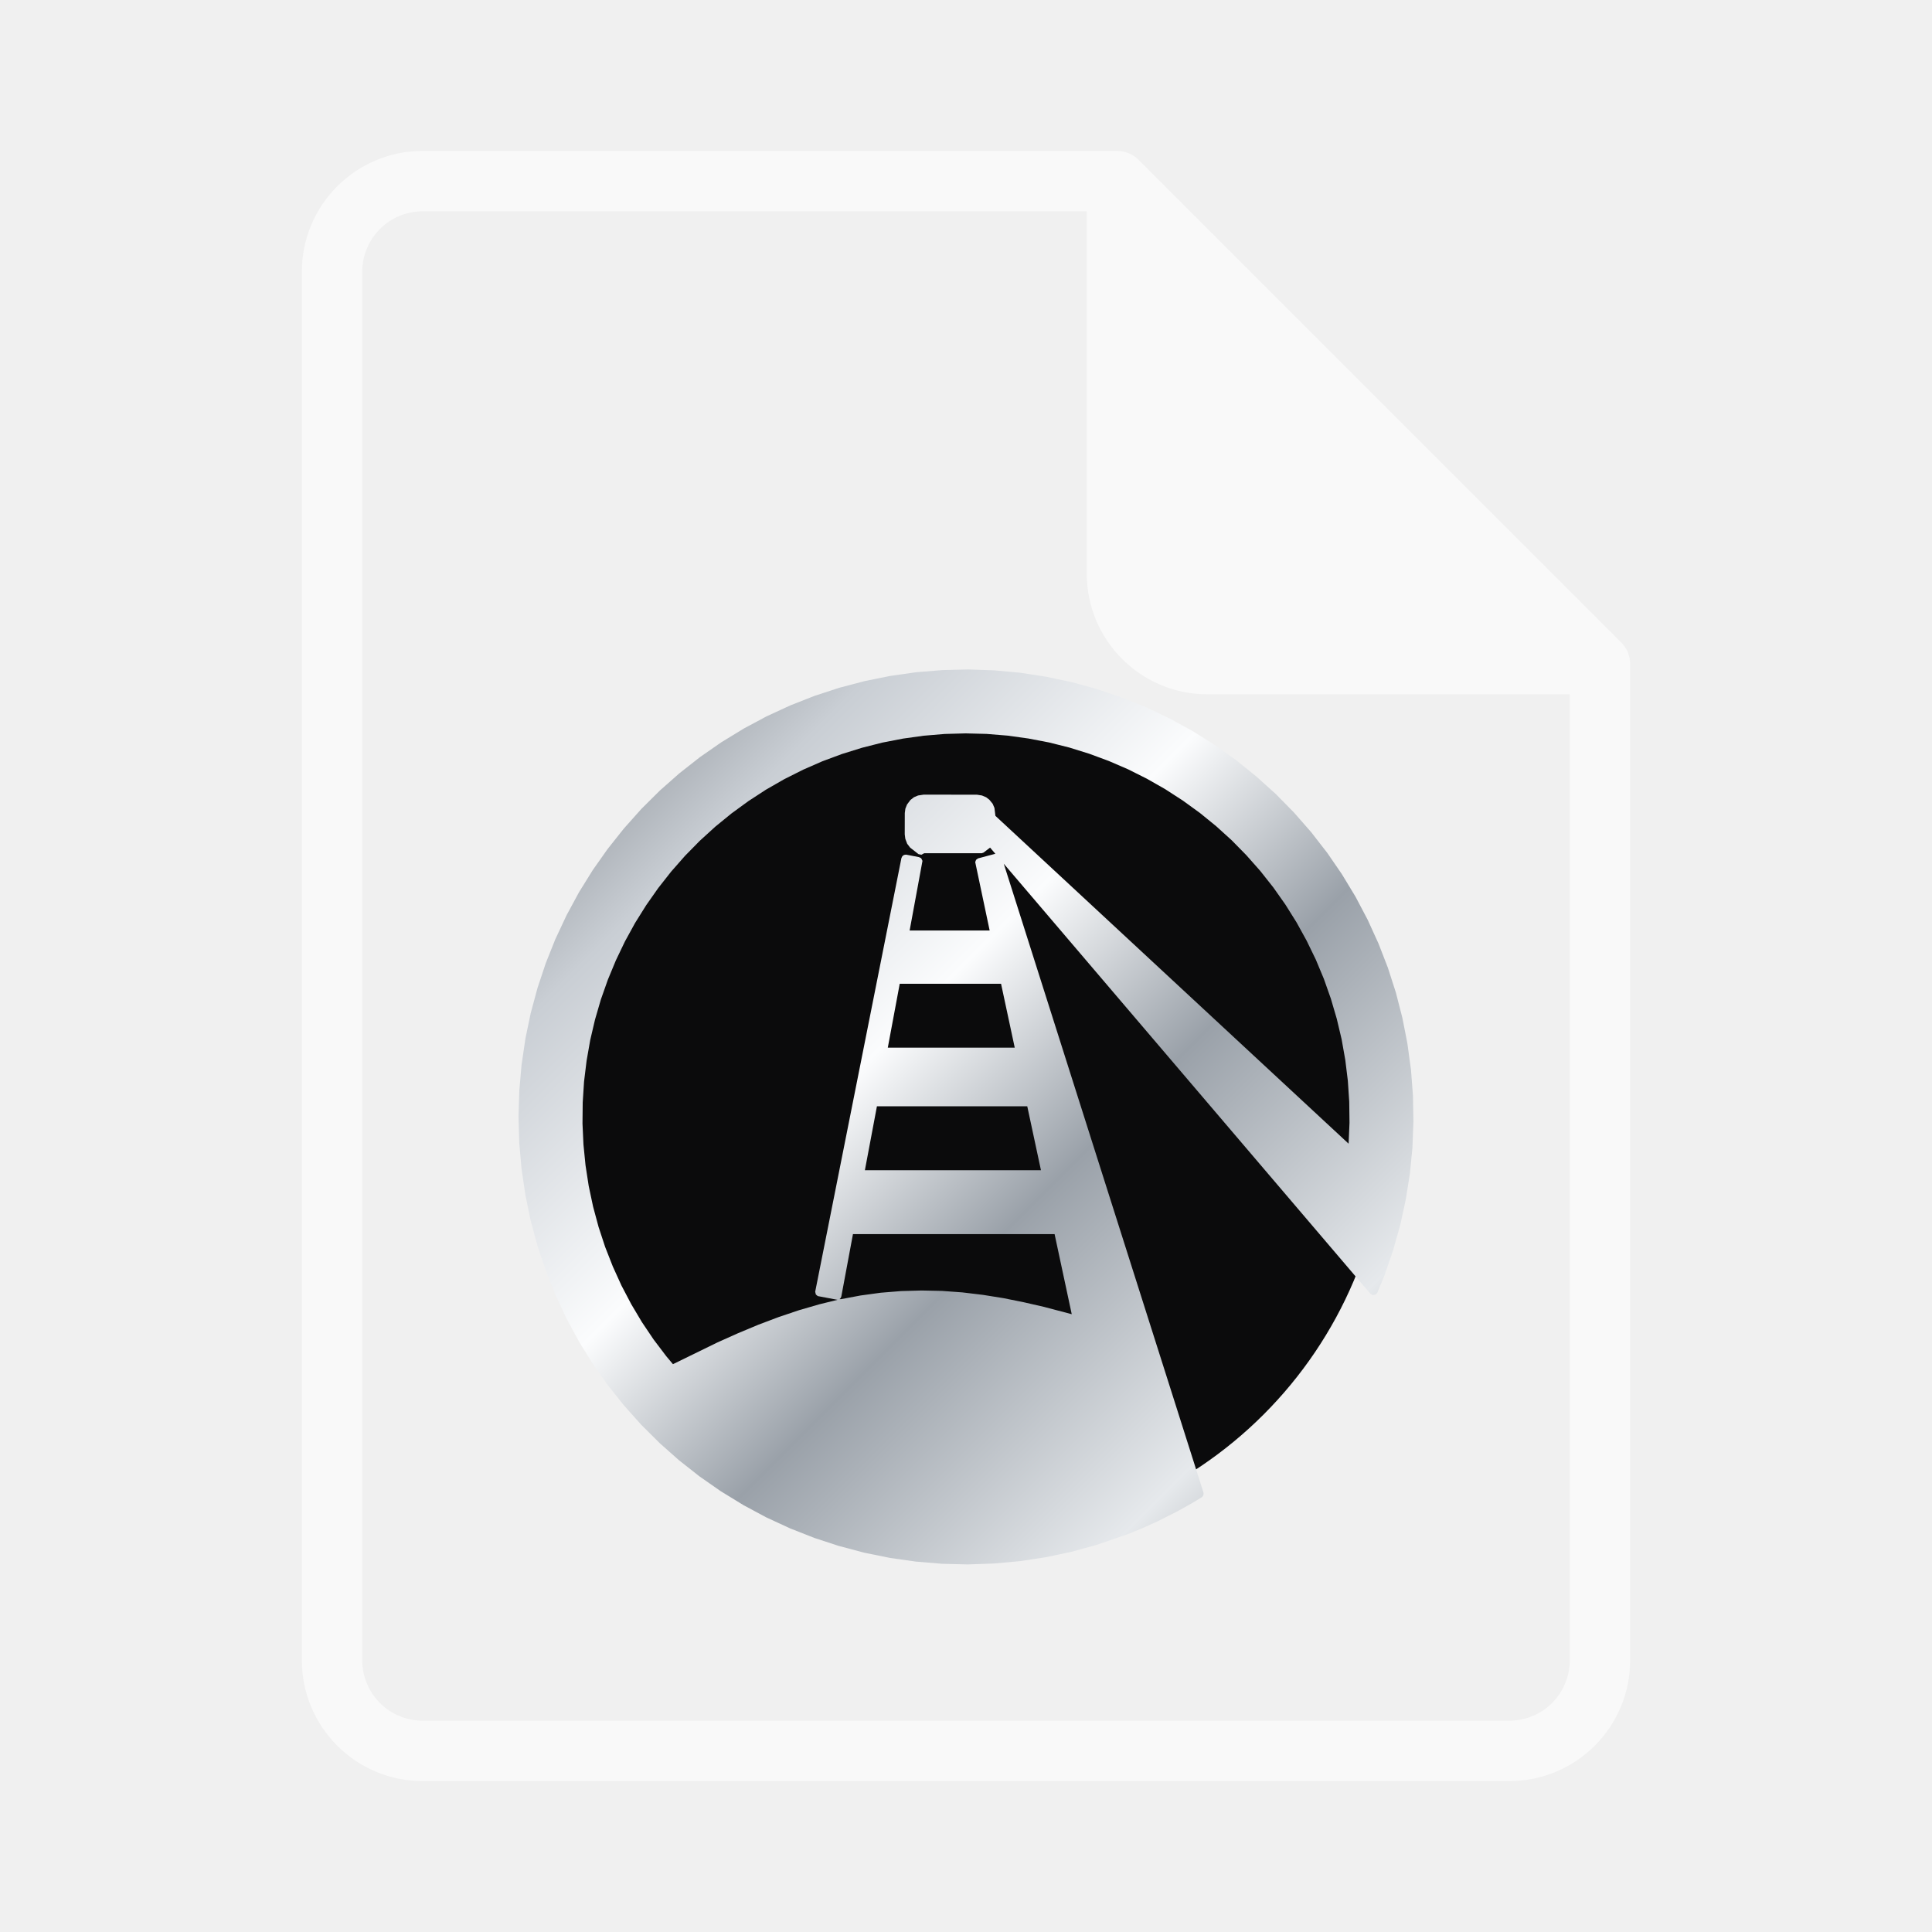
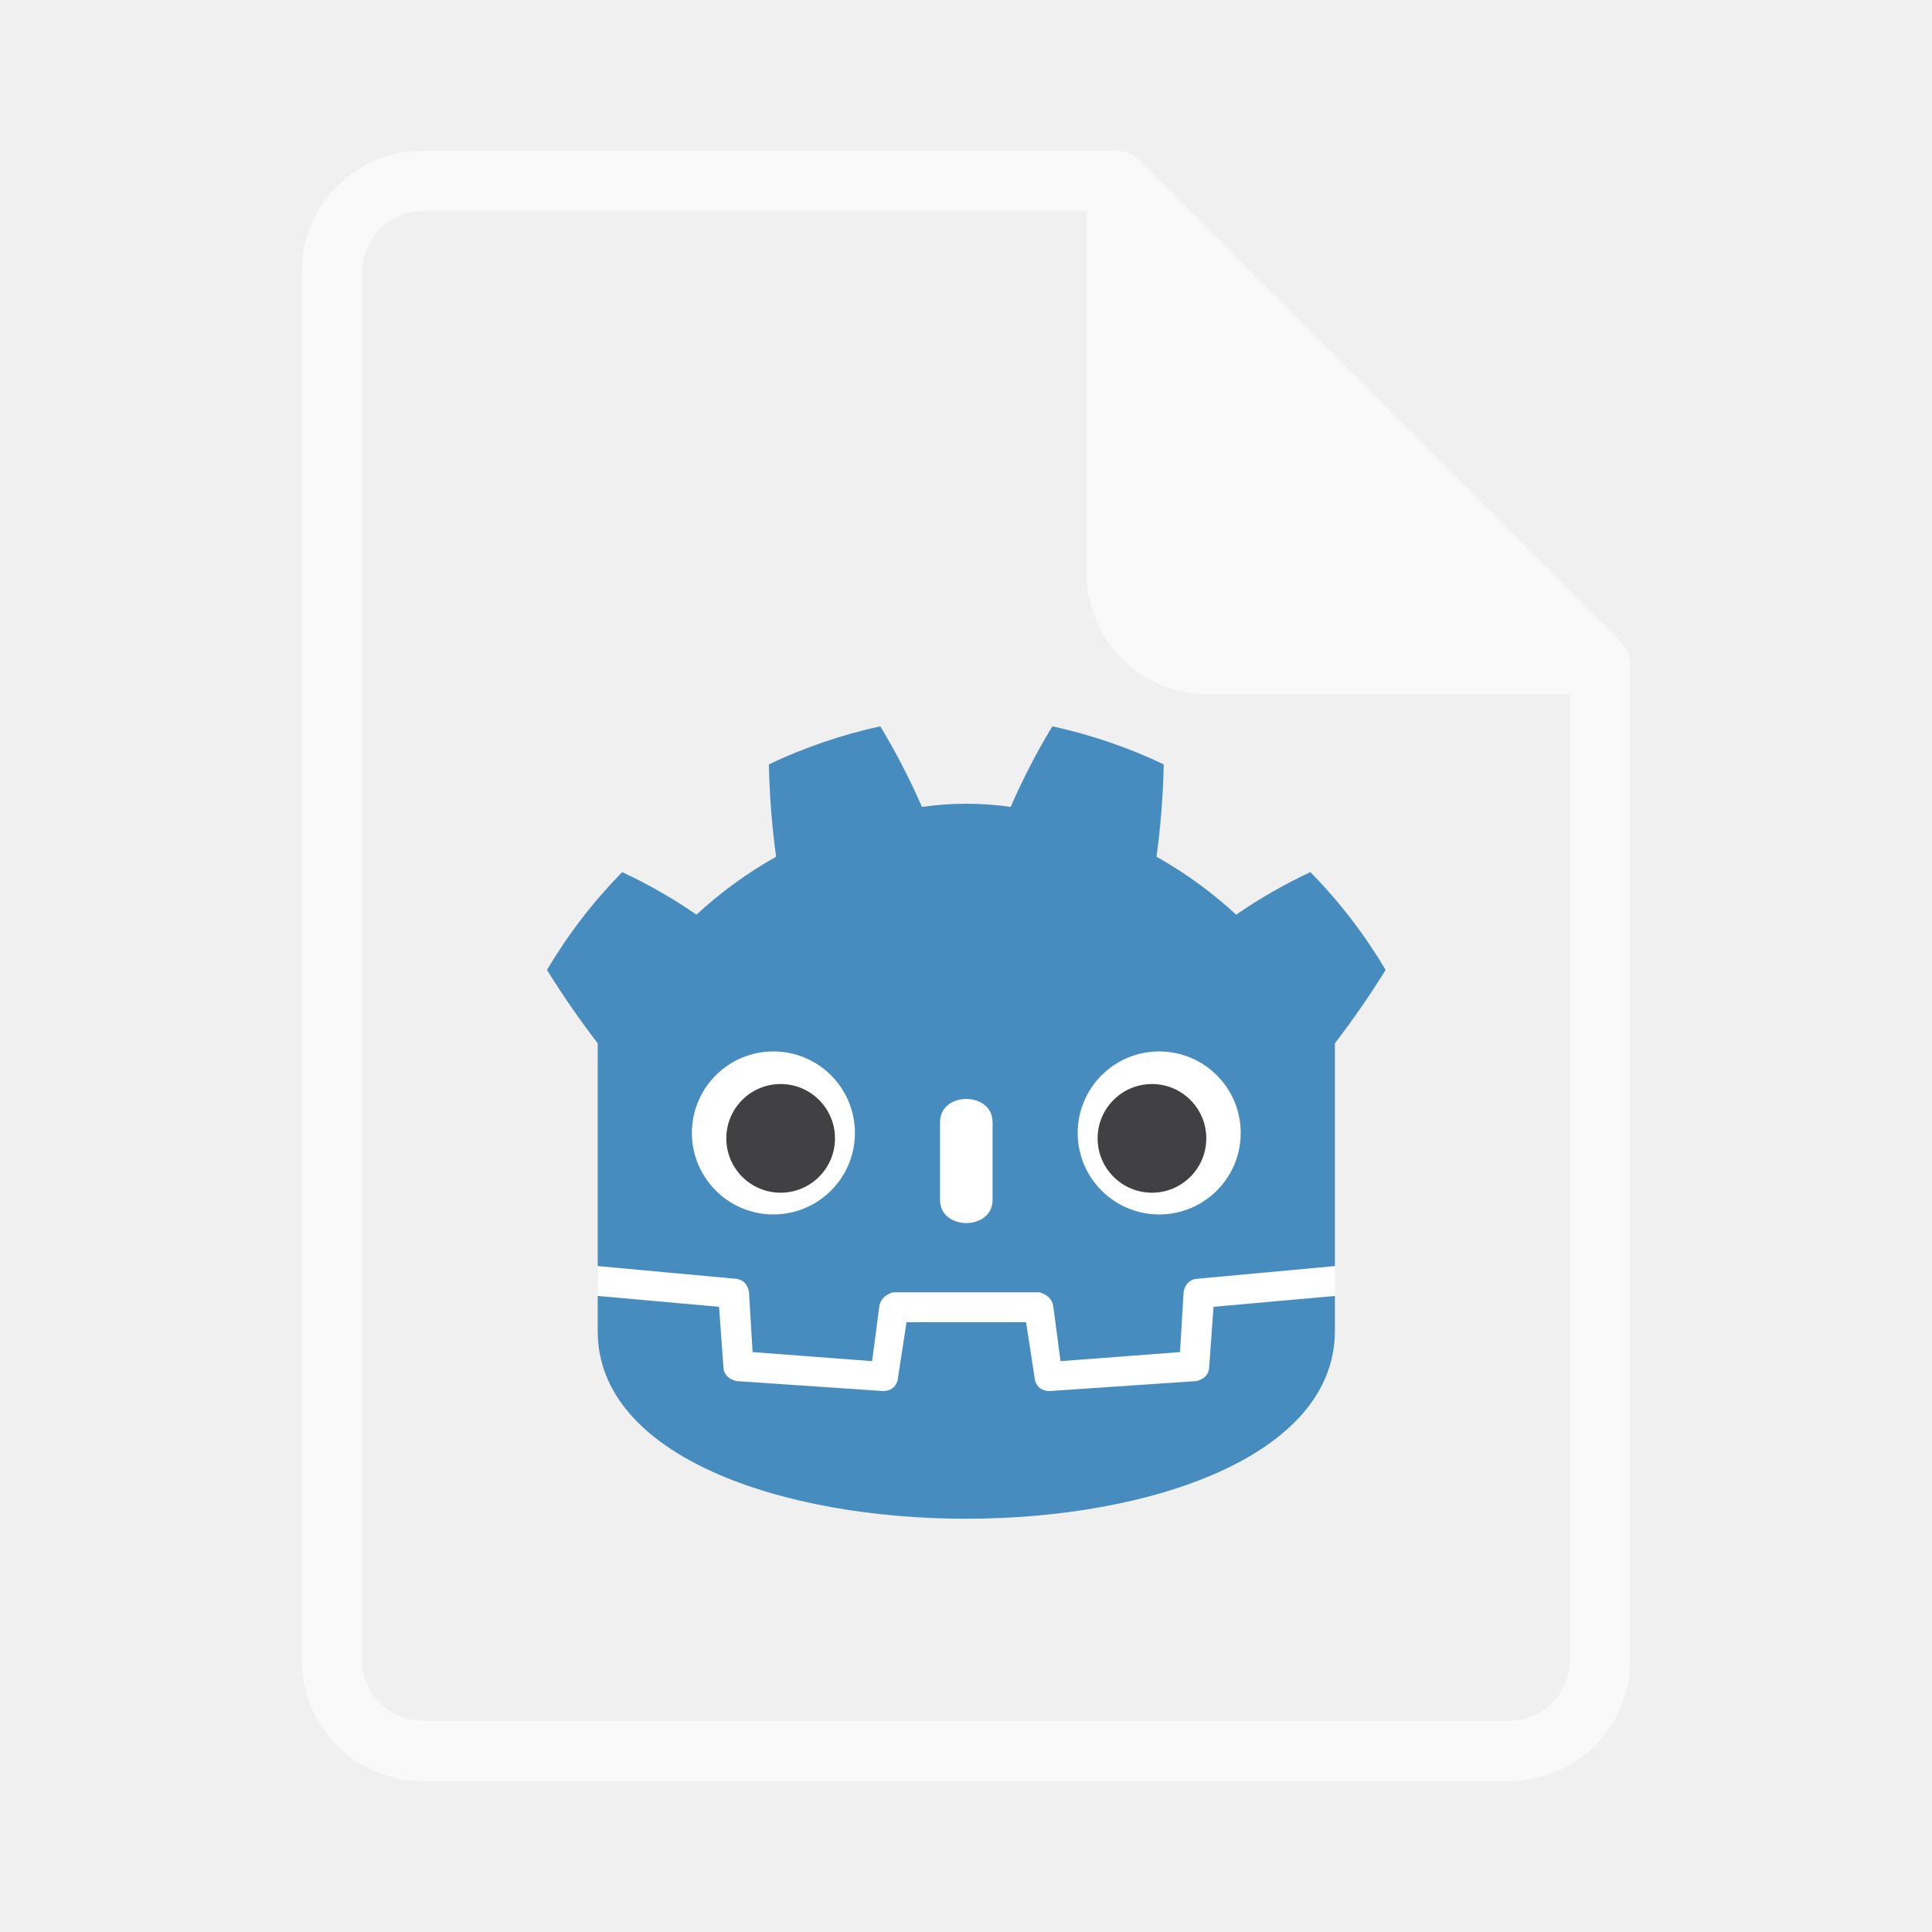
<svg xmlns="http://www.w3.org/2000/svg" width="64" height="64">
-   <defs>
-     <linearGradient id="f" gradientUnits="userSpaceOnUse" x1="-90" y1="-90" x2="90" y2="90">
-       <stop offset="0" stop-color="#5f656c" />
-       <stop offset="0.22" stop-color="#c9ced4" />
-       <stop offset="0.42" stop-color="#fbfcfd" />
-       <stop offset="0.58" stop-color="#9aa1a9" />
-       <stop offset="0.8" stop-color="#e6e9ec" />
-       <stop offset="1" stop-color="#6a7077" />
-     </linearGradient>
-   </defs>
-   <g transform="translate(32 37) scale(0.17647)">
-     <circle r="79" fill="#0b0b0c" />
-     <path d="M-84.00,-0.07L-83.86,4.88L-83.44,9.67L-82.71,14.64L-81.73,19.41L-80.45,24.15L-78.93,28.73L-77.12,33.28L-75.02,37.79L-72.69,42.10L-70.10,46.28L-67.32,50.24L-64.27,54.08L-60.96,57.79L-57.49,61.24L-53.87,64.45L-50.02,67.48L-46.02,70.27L-41.74,72.89L-37.51,75.16L-33.03,77.23L-28.46,79.03L-23.88,80.53L-19.01,81.82L-14.27,82.78L-9.41,83.47L-4.50,83.88L0.33,84.00L5.26,83.83L10.18,83.38L15.03,82.64L19.73,81.65L24.51,80.34L30.24,78.37L33.10,77.20L35.92,75.93L39.59,74.08L42.30,72.57L44.29,71.37L44.50,71.12L44.60,70.81L44.57,70.49L7.09,-47.53L75.89,33.17L76.35,33.44L76.88,33.35L77.20,33.02L78.58,29.67L80.18,25.03L81.52,20.26L82.56,15.48L83.33,10.61L83.80,5.81L83.99,0.85L83.90,-4.03L83.53,-8.85L82.85,-13.84L81.92,-18.57L80.70,-23.33L79.19,-28.02L77.44,-32.53L75.40,-37.01L73.12,-41.34L70.54,-45.60L67.82,-49.56L64.80,-53.45L61.57,-57.14L58.16,-60.61L54.43,-63.97L50.68,-66.99L46.65,-69.86L42.49,-72.46L38.27,-74.77L33.74,-76.93L29.22,-78.75L24.58,-80.32L19.84,-81.62L15.13,-82.62L10.21,-83.38L5.34,-83.83L0.42,-84.00L-4.41,-83.88L-9.33,-83.48L-14.19,-82.79L-18.92,-81.84L-23.79,-80.56L-28.38,-79.06L-32.96,-77.26L-37.43,-75.20L-41.67,-72.93L-45.93,-70.33L-49.93,-67.55L-53.81,-64.50L-57.43,-61.30L-60.91,-57.85L-64.22,-54.14L-67.27,-50.30L-70.05,-46.36L-72.65,-42.17L-74.97,-37.88L-77.09,-33.36L-78.87,-28.90L-80.43,-24.22L-81.71,-19.48L-82.70,-14.74L-83.43,-9.76L-83.85,-4.96ZM-55.01,46.41L-56.26,44.92L-58.64,41.78L-60.84,38.51L-62.85,35.13L-64.68,31.64L-66.30,28.07L-67.74,24.40L-68.97,20.66L-70.00,16.84L-70.82,12.98L-71.42,9.09L-71.81,5.17L-71.99,1.23L-71.95,-2.71L-71.70,-6.62L-71.22,-10.55L-70.54,-14.43L-69.64,-18.27L-68.54,-22.05L-67.23,-25.76L-65.72,-29.40L-64.02,-32.95L-62.12,-36.41L-60.03,-39.75L-57.77,-42.97L-55.35,-46.05L-52.73,-49.03L-49.97,-51.84L-47.06,-54.49L-44.01,-56.98L-40.84,-59.29L-37.54,-61.44L-34.12,-63.40L-30.58,-65.18L-26.97,-66.76L-23.28,-68.13L-19.52,-69.30L-15.70,-70.27L-11.83,-71.02L-7.95,-71.56L-4.01,-71.89L-0.07,-72.00L3.87,-71.90L7.80,-71.58L11.70,-71.04L15.57,-70.30L19.37,-69.35L23.13,-68.18L26.83,-66.81L30.44,-65.25L33.97,-63.48L37.39,-61.53L40.70,-59.39L43.90,-57.07L46.96,-54.58L49.86,-51.95L52.62,-49.14L55.23,-46.19L57.69,-43.08L59.96,-39.86L62.05,-36.52L63.94,-33.09L65.66,-29.55L67.18,-25.91L68.49,-22.20L69.60,-18.42L70.51,-14.58L71.20,-10.68L71.68,-6.77L71.94,-2.84L71.99,1.10L71.82,5.02L5.52,-56.52L5.34,-58.00L5.01,-58.78L4.39,-59.54L3.78,-60.01L3.00,-60.34L2.05,-60.49L-7.95,-60.50L-9.00,-60.34L-9.78,-60.01L-10.44,-59.49L-11.07,-58.65L-11.38,-57.87L-11.49,-57.05L-11.50,-53.05L-11.39,-52.20L-11.04,-51.28L-10.49,-50.56L-8.91,-49.33L-8.37,-49.22L-7.85,-49.50L2.94,-49.50L3.29,-49.62L4.52,-50.56L5.51,-49.40L2.25,-48.53L1.89,-48.26L1.73,-47.84L4.44,-35.00L-10.58,-35.00L-8.17,-48.07L-8.41,-48.56L-8.82,-48.77L-11.26,-49.24L-11.64,-49.18L-11.95,-48.95L-12.12,-48.60L-28.31,32.82L-28.18,33.34L-27.82,33.63L-24.11,34.33L-27.52,35.17L-31.35,36.28L-35.18,37.57L-38.99,39.01L-42.82,40.61L-46.66,42.33ZM-23.73,34.20L-23.51,33.97L-23.40,33.68L-21.22,22.00L16.63,22.00L19.85,37.03L14.66,35.66L10.82,34.78L6.99,34.01L3.18,33.40L-0.65,32.94L-4.48,32.66L-8.35,32.58L-12.19,32.69L-16.02,33.00L-19.81,33.52L-23.48,34.21ZM-18.98,10.00L-16.72,-2.00L11.50,-2.00L14.07,10.00ZM-14.68,-13.00L-12.44,-25.00L6.58,-25.00L9.15,-13.00Z" fill="url(#f)" fill-rule="evenodd" />
+   <g fill="#fff" transform="matrix(.03 0 0 .03 16.65 21.75)">
+     <path d="M105 673v33q407 354 814 0v-33z" />
+     <path fill="#478cbf" d="m105 673 152 14q12 1 15 14l4 67 132 10 8-61q2-11 15-15h162q13 4 15 15l8 61 132-10 4-67q3-13 15-14l152-14V427q30-39 56-81-35-59-83-108-43 20-82 47-40-37-88-64 7-51 8-102-59-28-123-42-26 43-46 89-49-7-98 0-20-46-46-89-64 14-123 42 1 51 8 102-48 27-88 64-39-27-82-47-48 49-83 108 26 42 56 81zm0 33v39c0 276 813 276 814 0v-39l-134 12-5 69q-2 10-14 13l-162 11q-12 0-16-11l-10-65H446l-10 65q-4 11-16 11l-162-11q-12-3-14-13l-5-69z" />
+     <path d="M483 600c0 34 58 34 58 0v-86c0-34-58-34-58 0z" />
+     <circle cx="725" cy="526" r="90" />
+     <circle cx="299" cy="526" r="90" />
+   </g>
+   <g fill="#414042" transform="matrix(.03 0 0 .03 16.65 21.75)">
+     <circle cx="307" cy="532" r="60" />
+     <circle cx="717" cy="532" r="60" />
  </g>
  <path fill="#fff" fill-opacity=".6" d="M14 5a4 4 0 0 0-4 4v46a4 4 0 0 0 4 4h36a4 4 0 0 0 4-4V22a1 1 0 0 0-.285-.707l-16-16A1 1 0 0 0 37 5zm0 2h22v12a4 4 0 0 0 4 4h12v32a2 2 0 0 1-2 2H14a2 2 0 0 1-2-2V9a2 2 0 0 1 2-2z" />
</svg>
